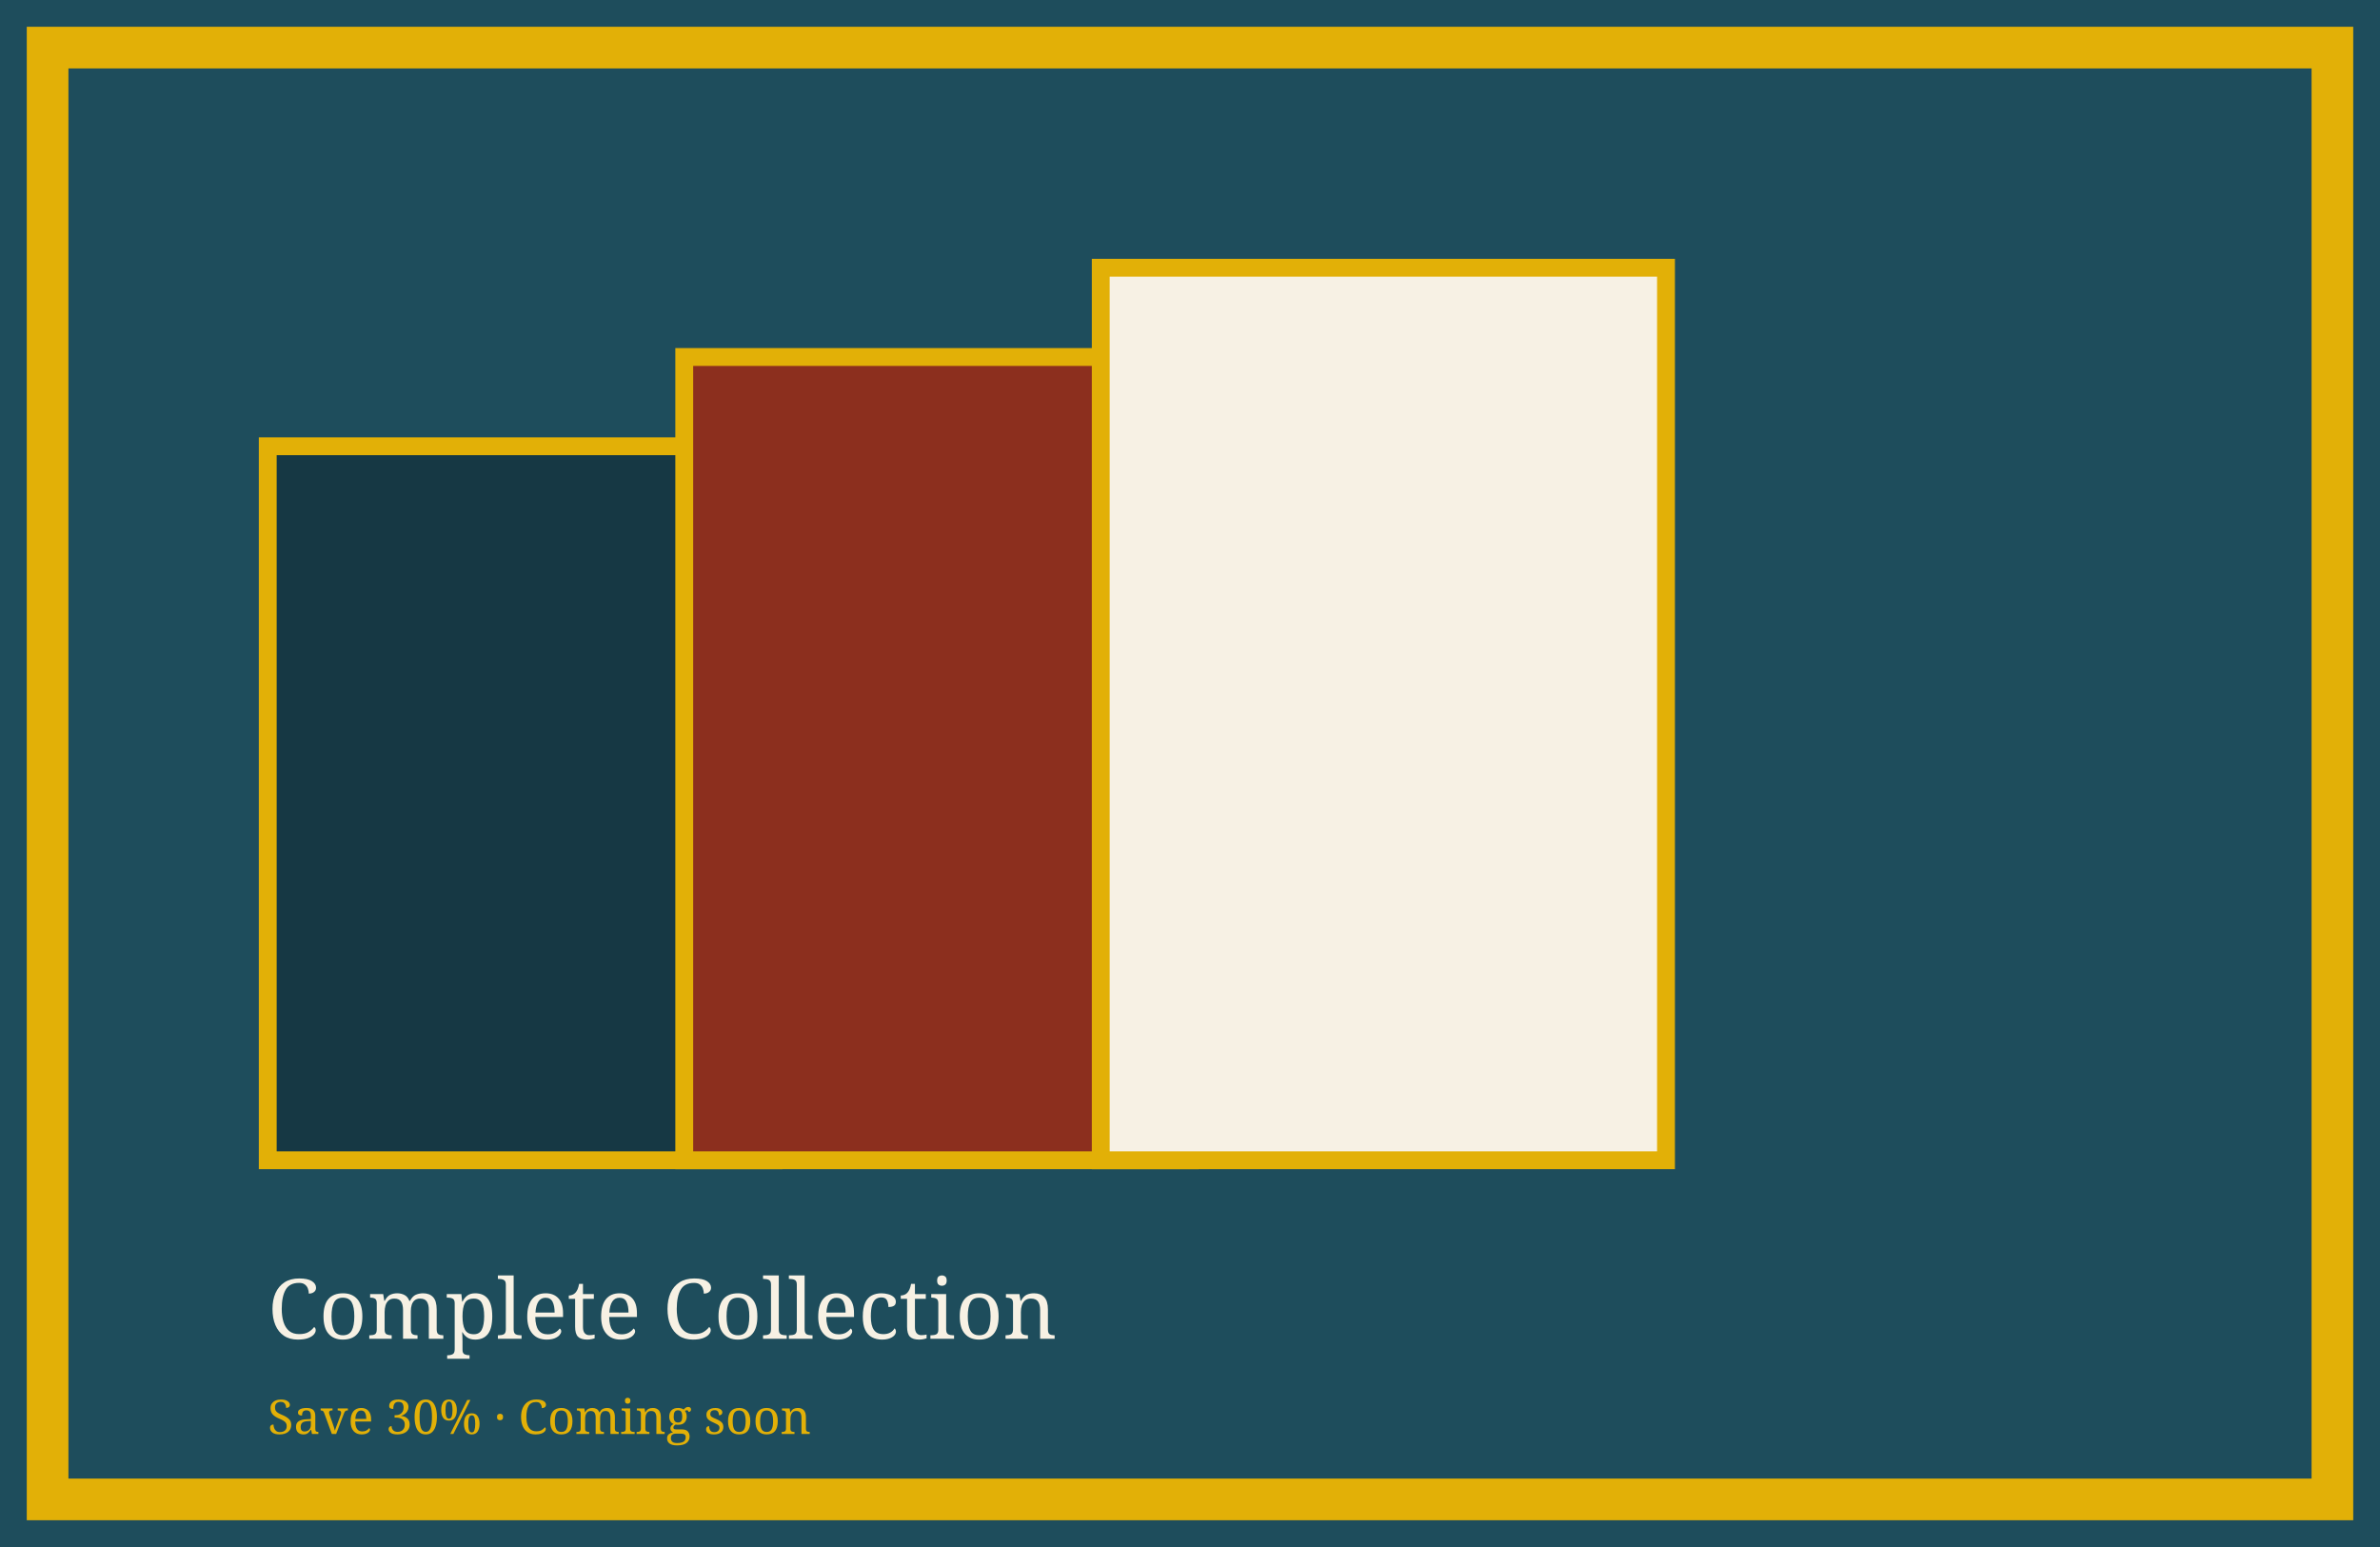
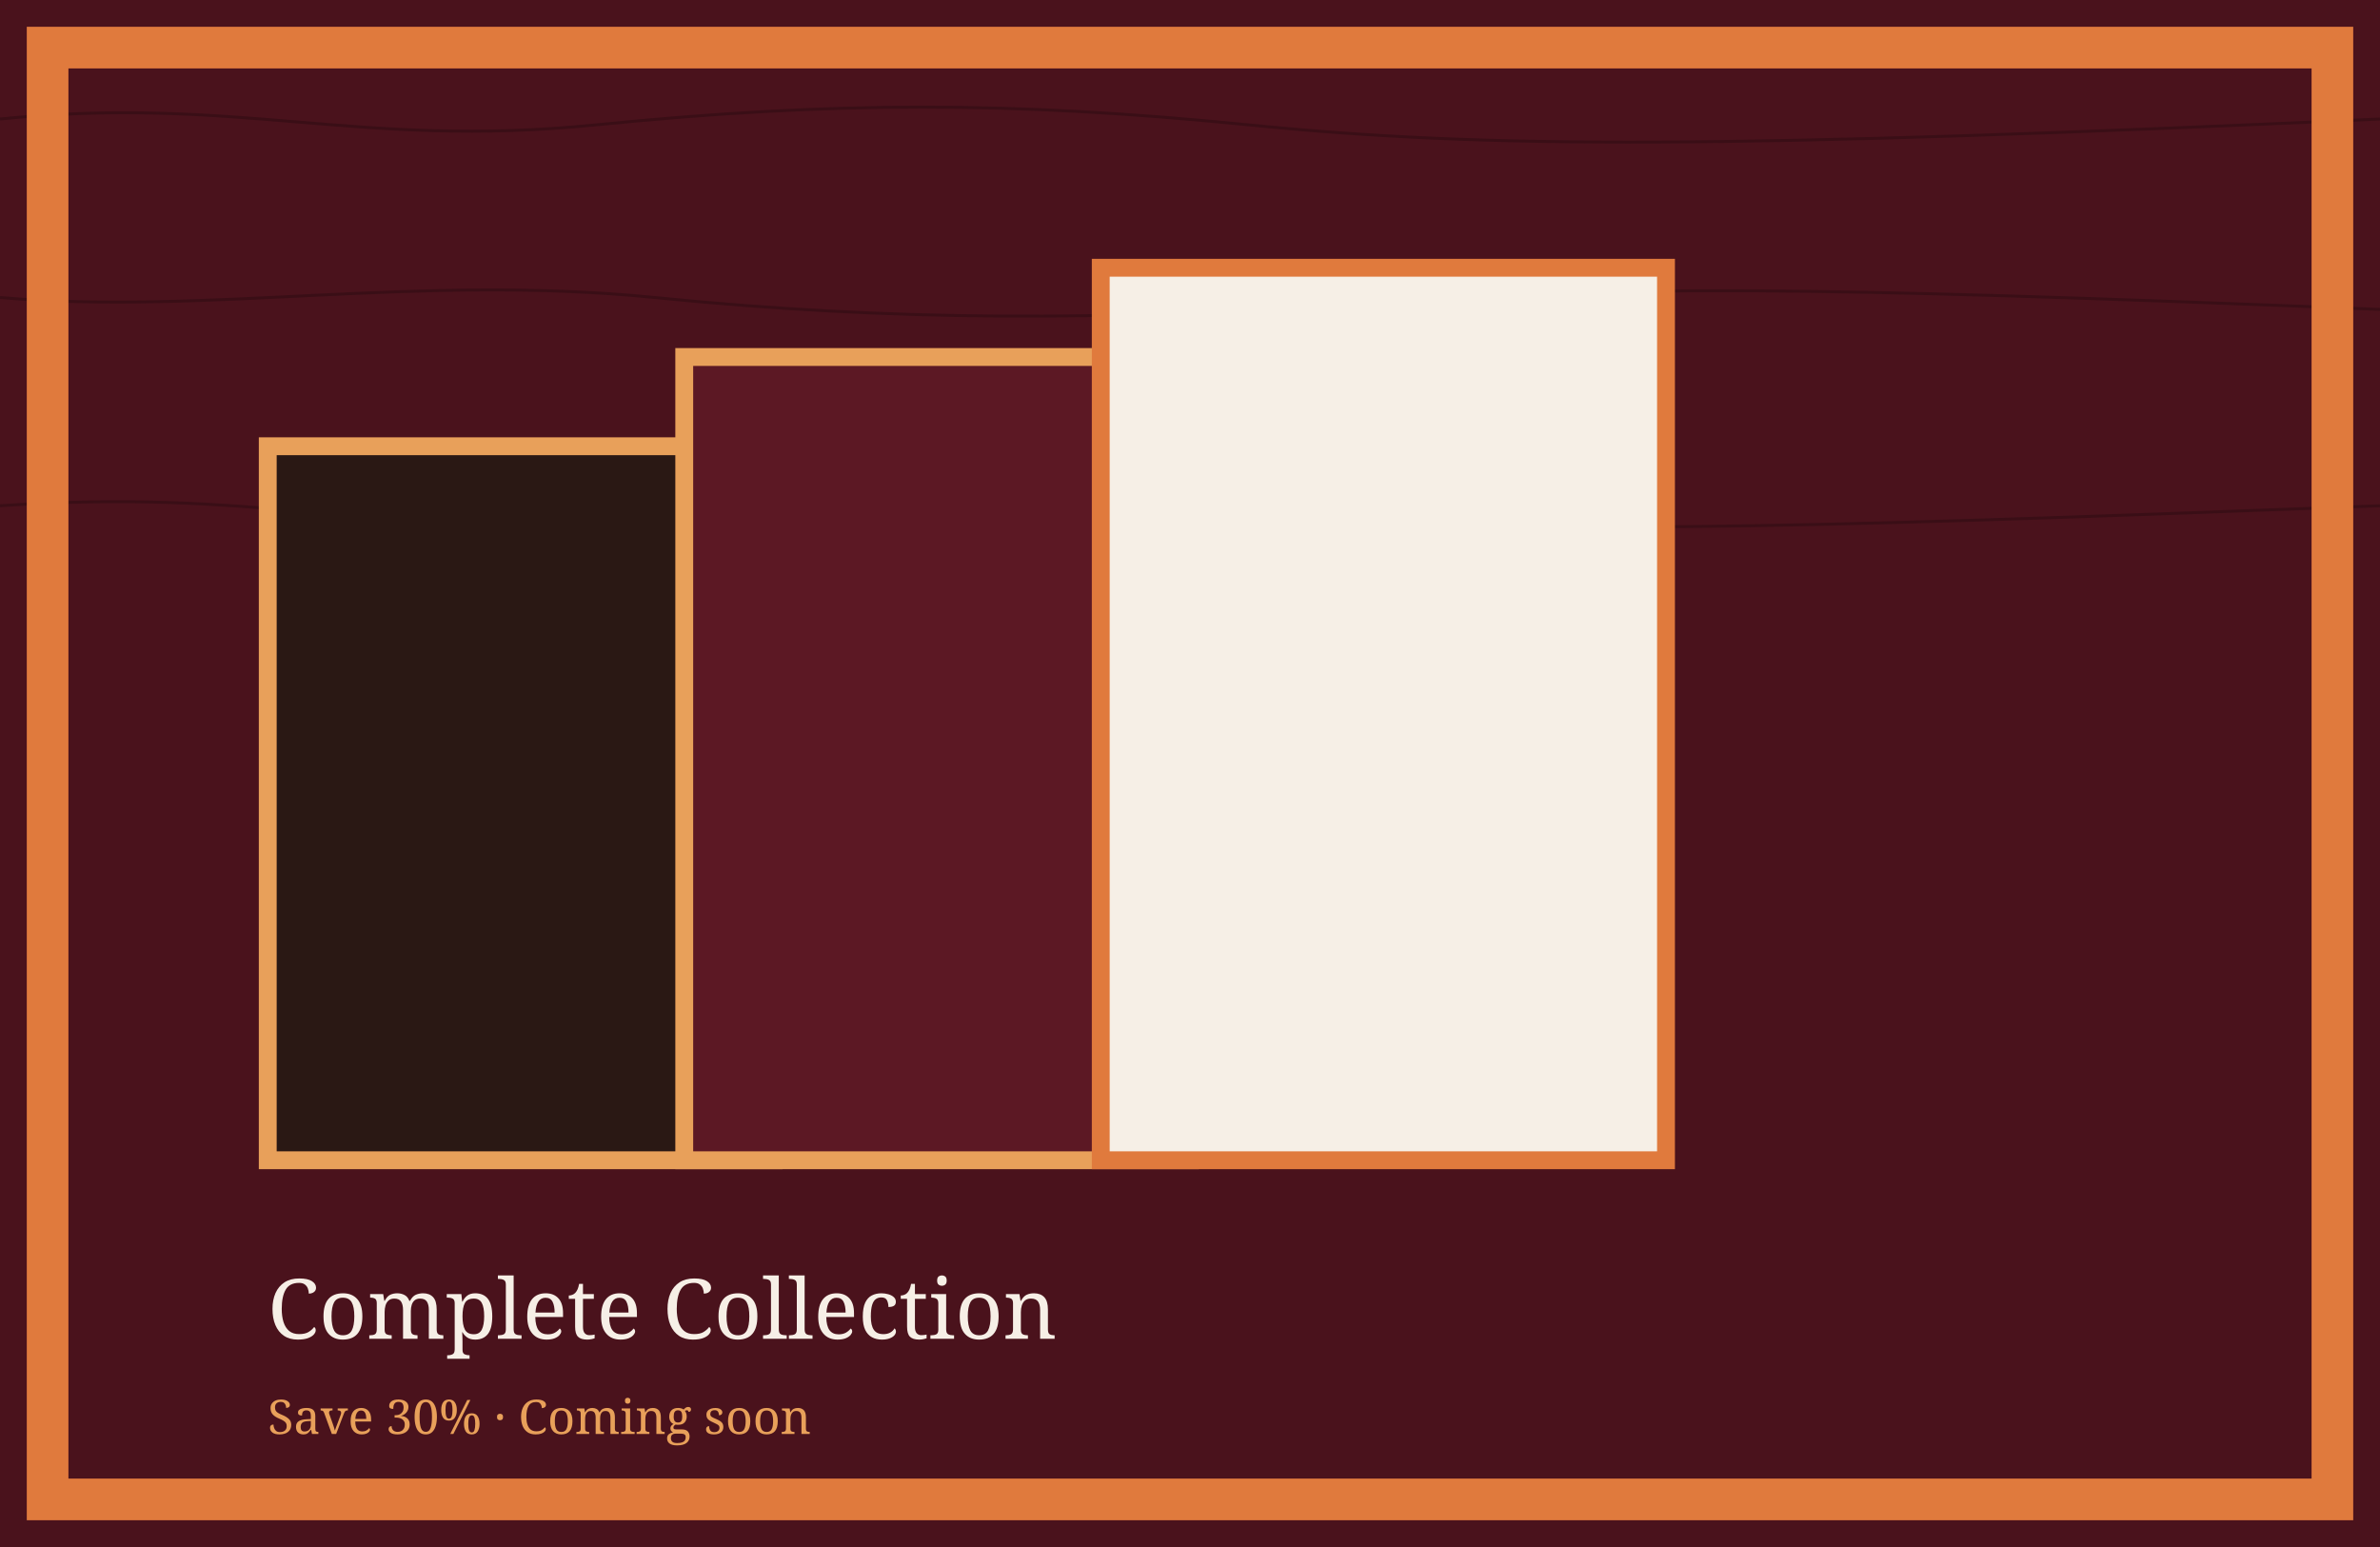
<svg xmlns="http://www.w3.org/2000/svg" viewBox="0 0 800 520">
-   <rect width="800" height="520" fill="#1e4d5c" />
-   <rect x="16" y="16" width="768" height="488" fill="none" stroke="#e2b007" stroke-width="14" />
-   <rect x="90" y="150" width="170" height="240" fill="#163844" stroke="#e2b007" stroke-width="6" />
-   <rect x="230" y="120" width="170" height="270" fill="#8c2f1e" stroke="#e2b007" stroke-width="6" />
-   <rect x="370" y="90" width="190" height="300" fill="#f7f1e4" stroke="#e2b007" stroke-width="6" />
-   <text x="90" y="450" fill="#f7f1e4" font-family="Georgia, serif" font-size="28">Complete Collection</text>
-   <text x="90" y="482" fill="#e2b007" font-family="Georgia, serif" font-size="16">Save 30% · Coming soon</text>
+   <rect width="800" height="520" fill="#4a121c" />
+   <g fill="none" stroke="#2a0a10" stroke-width="1" opacity="0.5">
+     <path d="M0 40c80-8 120 10 200 2s140-8 220 0 160 8 380-2" />
+     <path d="M0 100c70 6 140-8 220 0s150 8 240 2 140-6 340 2" />
+     <path d="M0 170c90-6 110 10 210 2s160-8 230 0 150 6 360-2" />
+   </g>
+   <rect x="16" y="16" width="768" height="488" fill="none" stroke="#e07a3d" stroke-width="14" />
+   <rect x="90" y="150" width="170" height="240" fill="#2a1814" stroke="#e8a05a" stroke-width="6" />
+   <rect x="230" y="120" width="170" height="270" fill="#5c1824" stroke="#e8a05a" stroke-width="6" />
+   <rect x="370" y="90" width="190" height="300" fill="#f6efe6" stroke="#e07a3d" stroke-width="6" />
+   <text x="90" y="450" fill="#f6efe6" font-family="Georgia, serif" font-size="28">Complete Collection</text>
+   <text x="90" y="482" fill="#e8a05a" font-family="Georgia, serif" font-size="16">Save 30% · Coming soon</text>
</svg>
